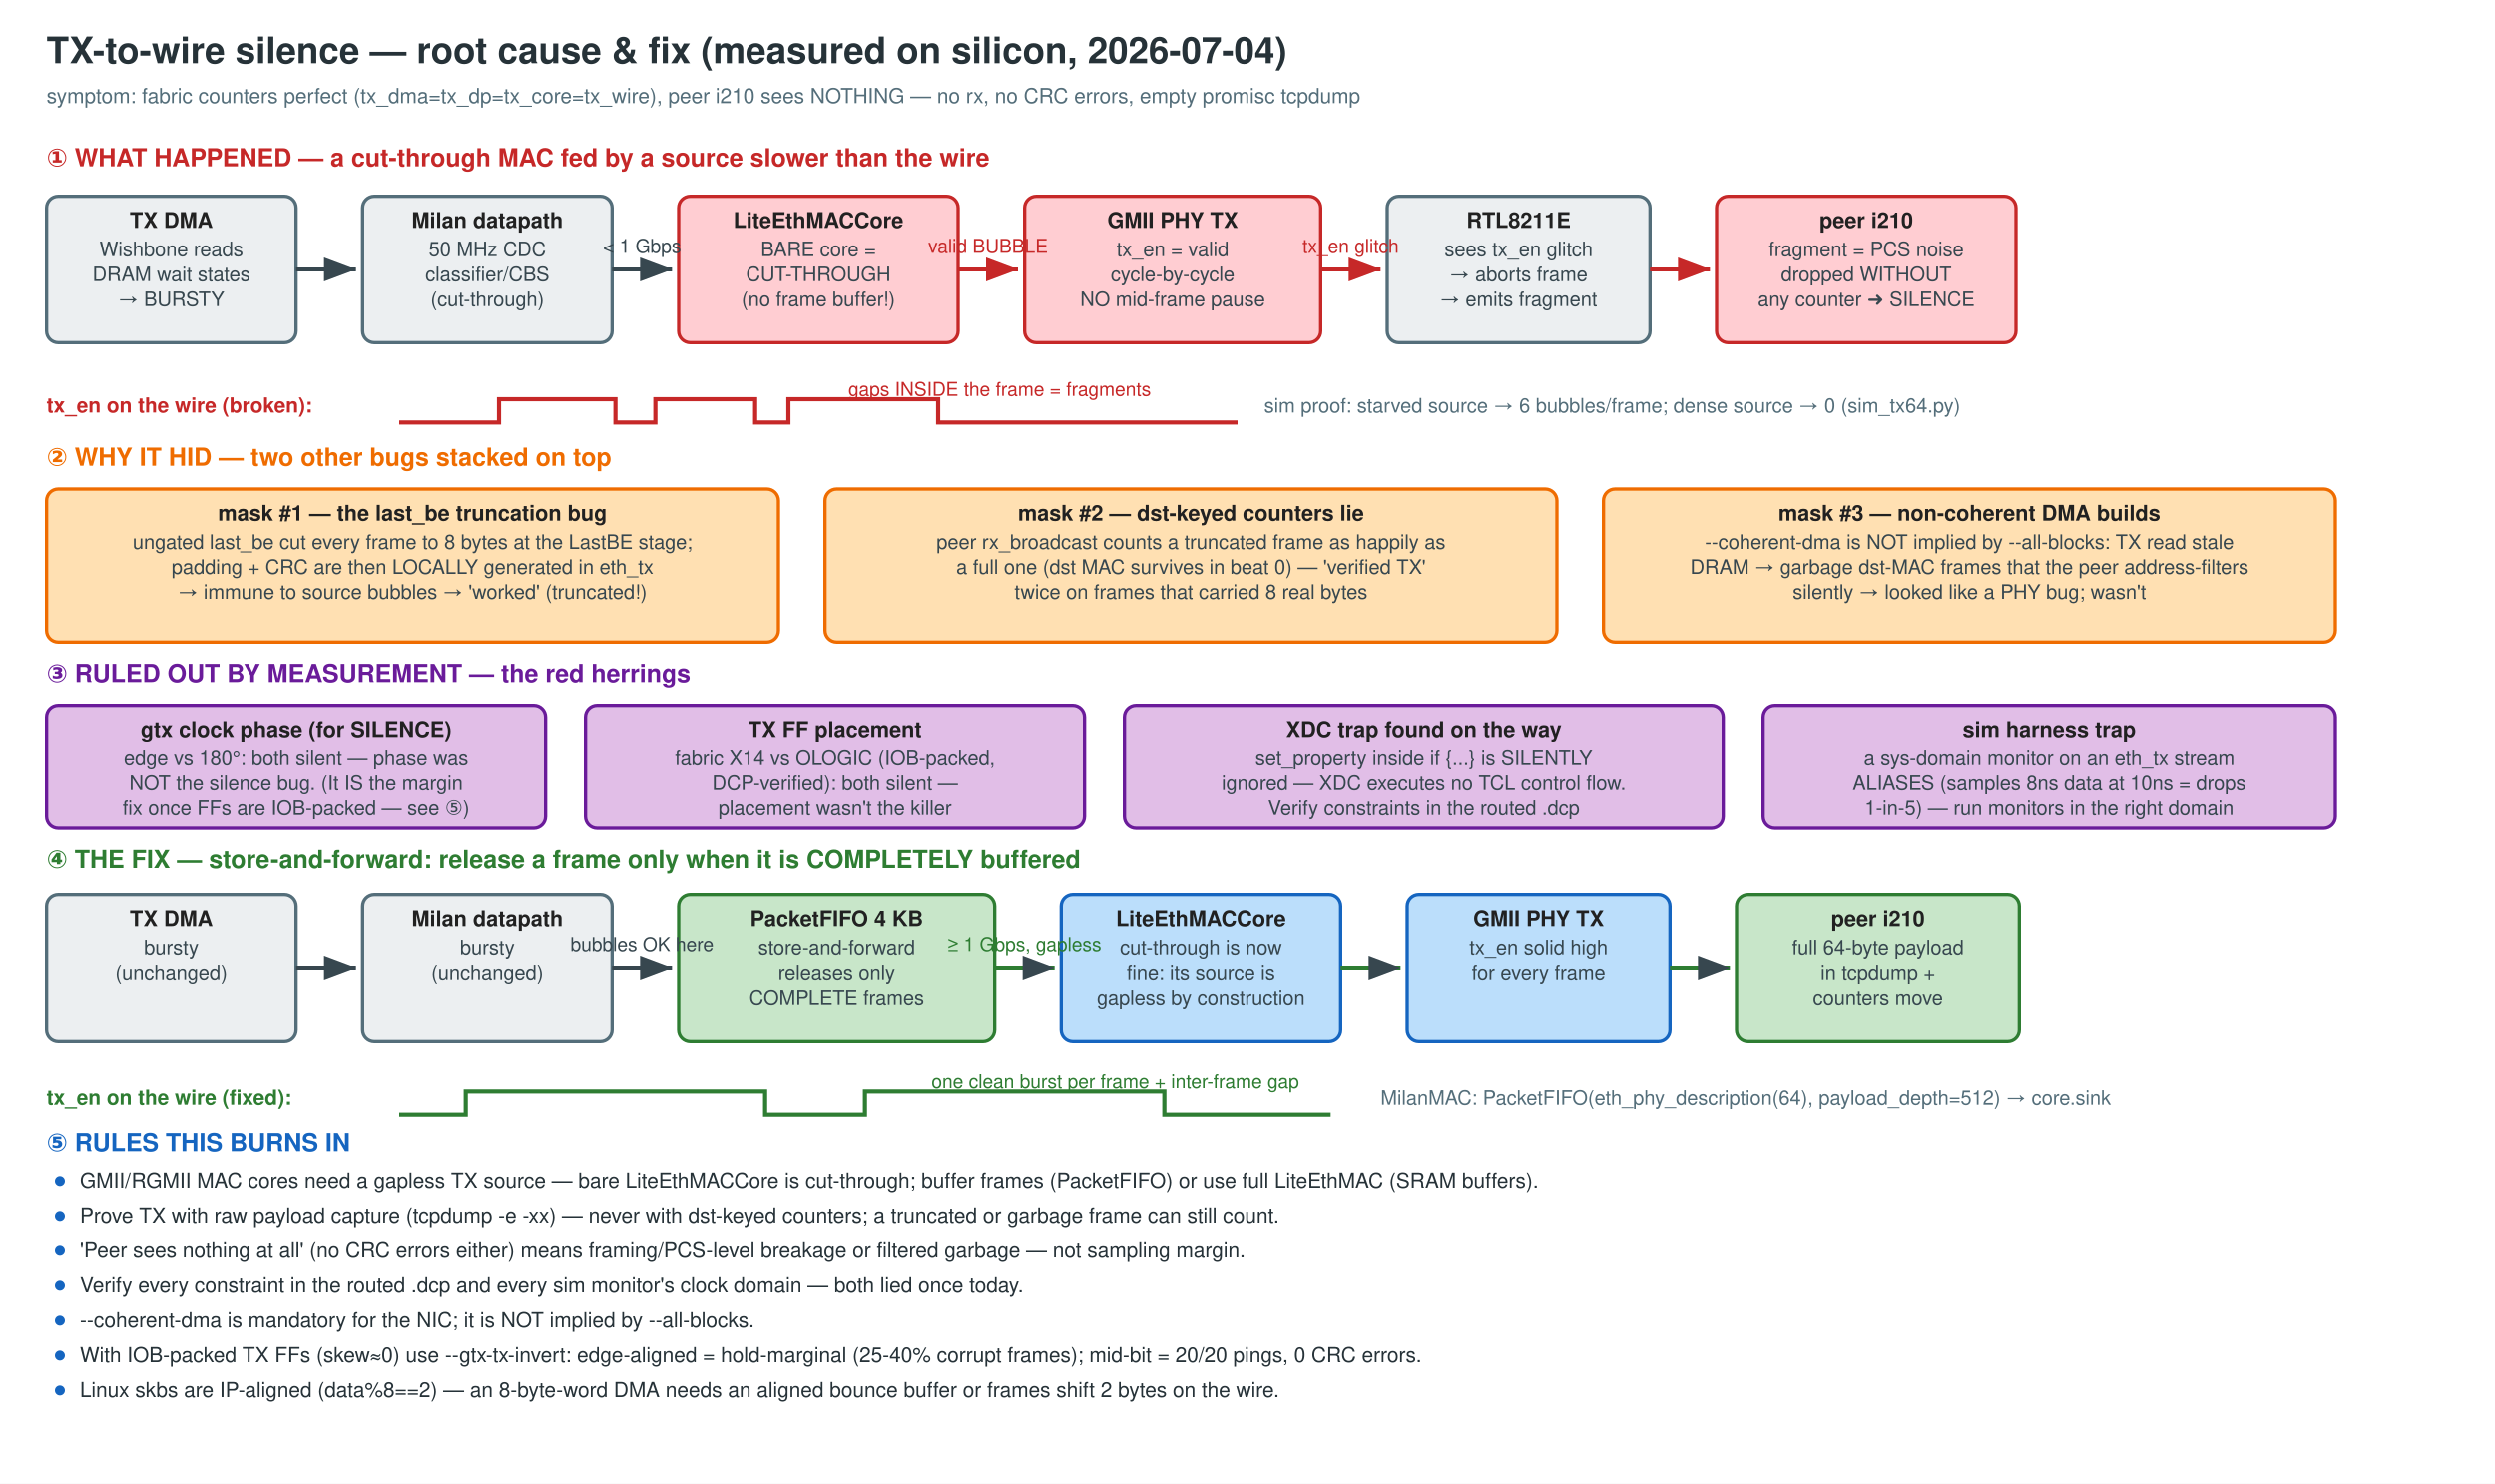
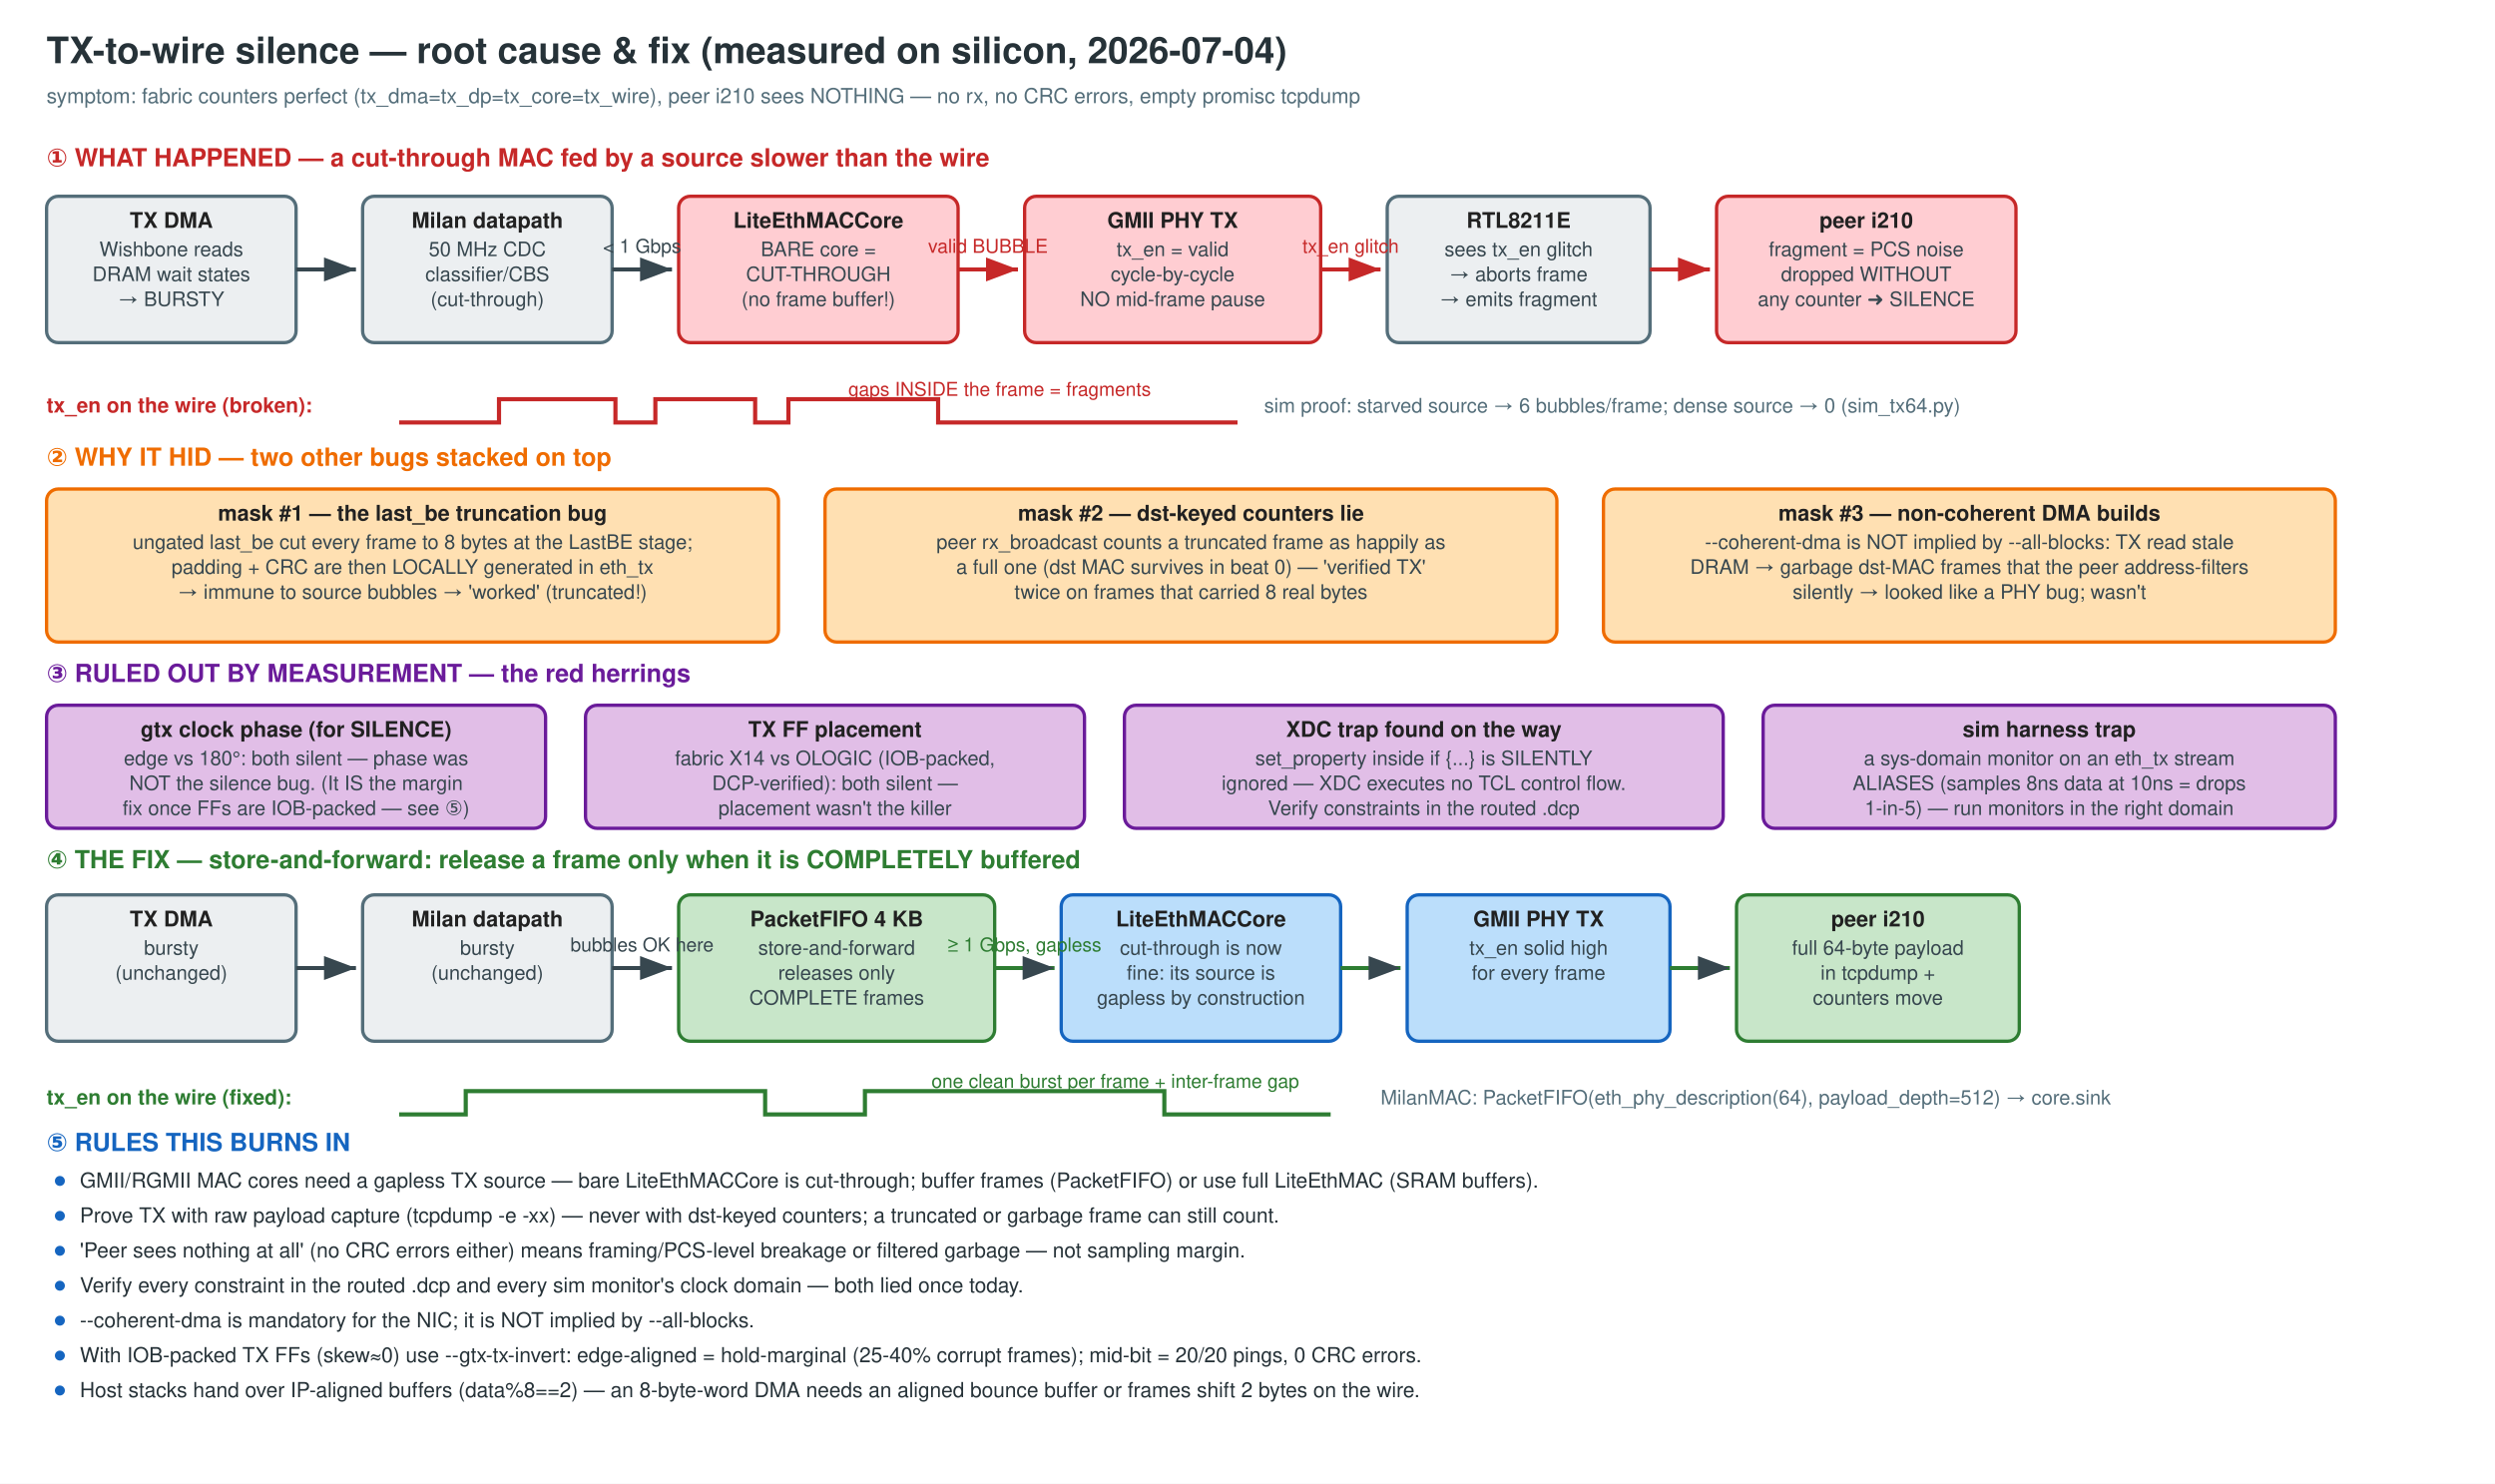
<svg xmlns="http://www.w3.org/2000/svg" width="1500" height="892" viewBox="0 0 1500 892" font-family="Helvetica,Arial,sans-serif">
  <rect width="1500" height="892" fill="#ffffff" />
  <defs>
    <marker id="a" markerWidth="10" markerHeight="10" refX="8" refY="3" orient="auto">
      <path d="M0,0 L8,3 L0,6 Z" fill="#37474F" />
    </marker>
    <marker id="r" markerWidth="10" markerHeight="10" refX="8" refY="3" orient="auto">
      <path d="M0,0 L8,3 L0,6 Z" fill="#C62828" />
    </marker>
  </defs>
  <text x="28" y="38" font-size="22" fill="#263238" font-weight="bold" text-anchor="start">TX-to-wire silence — root cause &amp; fix (measured on silicon, 2026-07-04)</text>
  <text x="28" y="62" font-size="12.5" fill="#546E7A" text-anchor="start">symptom: fabric counters perfect (tx_dma=tx_dp=tx_core=tx_wire), peer i210 sees NOTHING — no rx, no CRC errors, empty promisc tcpdump</text>
  <text x="28" y="100" font-size="15" fill="#C62828" font-weight="bold" text-anchor="start">① WHAT HAPPENED — a cut-through MAC fed by a source slower than the wire</text>
  <rect x="28" y="118" width="150" height="88" rx="7" fill="#ECEFF1" stroke="#546E7A" stroke-width="2" />
  <text x="103.0" y="137" font-size="13" font-weight="bold" fill="#212121" text-anchor="middle">TX DMA</text>
  <text x="103.0" y="154" font-size="12" fill="#37474F" text-anchor="middle">Wishbone reads</text>
  <text x="103.0" y="169" font-size="12" fill="#37474F" text-anchor="middle">DRAM wait states</text>
  <text x="103.0" y="184" font-size="12" fill="#37474F" text-anchor="middle">→ BURSTY</text>
  <rect x="218" y="118" width="150" height="88" rx="7" fill="#ECEFF1" stroke="#546E7A" stroke-width="2" />
  <text x="293.0" y="137" font-size="13" font-weight="bold" fill="#212121" text-anchor="middle">Milan datapath</text>
  <text x="293.0" y="154" font-size="12" fill="#37474F" text-anchor="middle">50 MHz CDC</text>
  <text x="293.0" y="169" font-size="12" fill="#37474F" text-anchor="middle">classifier/CBS</text>
  <text x="293.0" y="184" font-size="12" fill="#37474F" text-anchor="middle">(cut-through)</text>
  <rect x="408" y="118" width="168" height="88" rx="7" fill="#FFCDD2" stroke="#C62828" stroke-width="2" />
  <text x="492.0" y="137" font-size="13" font-weight="bold" fill="#212121" text-anchor="middle">LiteEthMACCore</text>
  <text x="492.0" y="154" font-size="12" fill="#37474F" text-anchor="middle">BARE core =</text>
  <text x="492.0" y="169" font-size="12" fill="#37474F" text-anchor="middle">CUT-THROUGH</text>
  <text x="492.0" y="184" font-size="12" fill="#37474F" text-anchor="middle">(no frame buffer!)</text>
  <rect x="616" y="118" width="178" height="88" rx="7" fill="#FFCDD2" stroke="#C62828" stroke-width="2" />
  <text x="705.0" y="137" font-size="13" font-weight="bold" fill="#212121" text-anchor="middle">GMII PHY TX</text>
  <text x="705.0" y="154" font-size="12" fill="#37474F" text-anchor="middle">tx_en = valid</text>
  <text x="705.0" y="169" font-size="12" fill="#37474F" text-anchor="middle">cycle-by-cycle</text>
  <text x="705.0" y="184" font-size="12" fill="#37474F" text-anchor="middle">NO mid-frame pause</text>
  <rect x="834" y="118" width="158" height="88" rx="7" fill="#ECEFF1" stroke="#546E7A" stroke-width="2" />
  <text x="913.0" y="137" font-size="13" font-weight="bold" fill="#212121" text-anchor="middle">RTL8211E</text>
  <text x="913.0" y="154" font-size="12" fill="#37474F" text-anchor="middle">sees tx_en glitch</text>
  <text x="913.0" y="169" font-size="12" fill="#37474F" text-anchor="middle">→ aborts frame</text>
  <text x="913.0" y="184" font-size="12" fill="#37474F" text-anchor="middle">→ emits fragment</text>
  <rect x="1032" y="118" width="180" height="88" rx="7" fill="#FFCDD2" stroke="#C62828" stroke-width="2" />
  <text x="1122.0" y="137" font-size="13" font-weight="bold" fill="#212121" text-anchor="middle">peer i210</text>
  <text x="1122.0" y="154" font-size="12" fill="#37474F" text-anchor="middle">fragment = PCS noise</text>
  <text x="1122.0" y="169" font-size="12" fill="#37474F" text-anchor="middle">dropped WITHOUT</text>
  <text x="1122.0" y="184" font-size="12" fill="#37474F" text-anchor="middle">any counter ➜ SILENCE</text>
  <path d="M178 162 L214 162" stroke="#37474F" stroke-width="2.4" fill="none" marker-end="url(#a)" />
  <path d="M368 162 L404 162" stroke="#37474F" stroke-width="2.4" fill="none" marker-end="url(#a)" />
  <text x="386.0" y="152" font-size="11.5" fill="#37474F" text-anchor="middle">&lt; 1 Gbps</text>
  <path d="M576 162 L612 162" stroke="#C62828" stroke-width="2.4" fill="none" marker-end="url(#r)" />
  <text x="594.0" y="152" font-size="11.5" fill="#C62828" text-anchor="middle">valid BUBBLE</text>
  <path d="M794 162 L830 162" stroke="#C62828" stroke-width="2.4" fill="none" marker-end="url(#r)" />
  <text x="812.0" y="152" font-size="11.5" fill="#C62828" text-anchor="middle">tx_en glitch</text>
  <path d="M992 162 L1028 162" stroke="#C62828" stroke-width="2.4" fill="none" marker-end="url(#r)" />
  <text x="28" y="248" font-size="12.5" fill="#C62828" font-weight="bold" text-anchor="start">tx_en on the wire (broken):</text>
  <path d="M240 254 h60 v-14 h70 v14 h24 v-14 h60 v14 h20 v-14 h90 v14 h180" stroke="#C62828" stroke-width="2.5" fill="none" />
  <text x="510" y="238" font-size="11.5" fill="#C62828" text-anchor="start">gaps INSIDE the frame = fragments</text>
  <text x="760" y="248" font-size="12" fill="#546E7A" text-anchor="start">sim proof: starved source → 6 bubbles/frame; dense source → 0  (sim_tx64.py)</text>
  <text x="28" y="280" font-size="15" fill="#EF6C00" font-weight="bold" text-anchor="start">② WHY IT HID — two other bugs stacked on top</text>
  <rect x="28" y="294" width="440" height="92" rx="7" fill="#FFE0B2" stroke="#EF6C00" stroke-width="2" />
  <text x="248.0" y="313" font-size="13" font-weight="bold" fill="#212121" text-anchor="middle">mask #1 — the last_be truncation bug</text>
  <text x="248.0" y="330" font-size="12" fill="#37474F" text-anchor="middle">ungated last_be cut every frame to 8 bytes at the LastBE stage;</text>
  <text x="248.0" y="345" font-size="12" fill="#37474F" text-anchor="middle">padding + CRC are then LOCALLY generated in eth_tx</text>
  <text x="248.0" y="360" font-size="12" fill="#37474F" text-anchor="middle">→ immune to source bubbles → 'worked' (truncated!)</text>
  <rect x="496" y="294" width="440" height="92" rx="7" fill="#FFE0B2" stroke="#EF6C00" stroke-width="2" />
  <text x="716.0" y="313" font-size="13" font-weight="bold" fill="#212121" text-anchor="middle">mask #2 — dst-keyed counters lie</text>
  <text x="716.0" y="330" font-size="12" fill="#37474F" text-anchor="middle">peer rx_broadcast counts a truncated frame as happily as</text>
  <text x="716.0" y="345" font-size="12" fill="#37474F" text-anchor="middle">a full one (dst MAC survives in beat 0) — 'verified TX'</text>
  <text x="716.0" y="360" font-size="12" fill="#37474F" text-anchor="middle">twice on frames that carried 8 real bytes</text>
  <rect x="964" y="294" width="440" height="92" rx="7" fill="#FFE0B2" stroke="#EF6C00" stroke-width="2" />
  <text x="1184.0" y="313" font-size="13" font-weight="bold" fill="#212121" text-anchor="middle">mask #3 — non-coherent DMA builds</text>
  <text x="1184.0" y="330" font-size="12" fill="#37474F" text-anchor="middle">--coherent-dma is NOT implied by --all-blocks: TX read stale</text>
  <text x="1184.0" y="345" font-size="12" fill="#37474F" text-anchor="middle">DRAM → garbage dst-MAC frames that the peer address-filters</text>
  <text x="1184.0" y="360" font-size="12" fill="#37474F" text-anchor="middle">silently → looked like a PHY bug; wasn't</text>
  <text x="28" y="410" font-size="15" fill="#6A1B9A" font-weight="bold" text-anchor="start">③ RULED OUT BY MEASUREMENT — the red herrings</text>
  <rect x="28" y="424" width="300" height="74" rx="7" fill="#E1BEE7" stroke="#6A1B9A" stroke-width="2" />
  <text x="178.0" y="443" font-size="13" font-weight="bold" fill="#212121" text-anchor="middle">gtx clock phase (for SILENCE)</text>
  <text x="178.0" y="460" font-size="12" fill="#37474F" text-anchor="middle">edge vs 180°: both silent — phase was</text>
  <text x="178.0" y="475" font-size="12" fill="#37474F" text-anchor="middle">NOT the silence bug. (It IS the margin</text>
  <text x="178.0" y="490" font-size="12" fill="#37474F" text-anchor="middle">fix once FFs are IOB-packed — see ⑤)</text>
  <rect x="352" y="424" width="300" height="74" rx="7" fill="#E1BEE7" stroke="#6A1B9A" stroke-width="2" />
  <text x="502.0" y="443" font-size="13" font-weight="bold" fill="#212121" text-anchor="middle">TX FF placement</text>
  <text x="502.0" y="460" font-size="12" fill="#37474F" text-anchor="middle">fabric X14 vs OLOGIC (IOB-packed,</text>
  <text x="502.0" y="475" font-size="12" fill="#37474F" text-anchor="middle">DCP-verified): both silent —</text>
  <text x="502.0" y="490" font-size="12" fill="#37474F" text-anchor="middle">placement wasn't the killer</text>
  <rect x="676" y="424" width="360" height="74" rx="7" fill="#E1BEE7" stroke="#6A1B9A" stroke-width="2" />
  <text x="856.0" y="443" font-size="13" font-weight="bold" fill="#212121" text-anchor="middle">XDC trap found on the way</text>
  <text x="856.0" y="460" font-size="12" fill="#37474F" text-anchor="middle">set_property inside if {...} is SILENTLY</text>
  <text x="856.0" y="475" font-size="12" fill="#37474F" text-anchor="middle">ignored — XDC executes no TCL control flow.</text>
  <text x="856.0" y="490" font-size="12" fill="#37474F" text-anchor="middle">Verify constraints in the routed .dcp</text>
  <rect x="1060" y="424" width="344" height="74" rx="7" fill="#E1BEE7" stroke="#6A1B9A" stroke-width="2" />
  <text x="1232.0" y="443" font-size="13" font-weight="bold" fill="#212121" text-anchor="middle">sim harness trap</text>
  <text x="1232.0" y="460" font-size="12" fill="#37474F" text-anchor="middle">a sys-domain monitor on an eth_tx stream</text>
  <text x="1232.0" y="475" font-size="12" fill="#37474F" text-anchor="middle">ALIASES (samples 8ns data at 10ns = drops</text>
  <text x="1232.0" y="490" font-size="12" fill="#37474F" text-anchor="middle">1-in-5) — run monitors in the right domain</text>
  <text x="28" y="522" font-size="15" fill="#2E7D32" font-weight="bold" text-anchor="start">④ THE FIX — store-and-forward: release a frame only when it is COMPLETELY buffered</text>
  <rect x="28" y="538" width="150" height="88" rx="7" fill="#ECEFF1" stroke="#546E7A" stroke-width="2" />
  <text x="103.0" y="557" font-size="13" font-weight="bold" fill="#212121" text-anchor="middle">TX DMA</text>
  <text x="103.0" y="574" font-size="12" fill="#37474F" text-anchor="middle">bursty</text>
  <text x="103.0" y="589" font-size="12" fill="#37474F" text-anchor="middle">(unchanged)</text>
  <rect x="218" y="538" width="150" height="88" rx="7" fill="#ECEFF1" stroke="#546E7A" stroke-width="2" />
  <text x="293.0" y="557" font-size="13" font-weight="bold" fill="#212121" text-anchor="middle">Milan datapath</text>
  <text x="293.0" y="574" font-size="12" fill="#37474F" text-anchor="middle">bursty</text>
  <text x="293.0" y="589" font-size="12" fill="#37474F" text-anchor="middle">(unchanged)</text>
  <rect x="408" y="538" width="190" height="88" rx="7" fill="#C8E6C9" stroke="#2E7D32" stroke-width="2" />
  <text x="503.0" y="557" font-size="13" font-weight="bold" fill="#212121" text-anchor="middle">PacketFIFO 4 KB</text>
  <text x="503.0" y="574" font-size="12" fill="#37474F" text-anchor="middle">store-and-forward</text>
  <text x="503.0" y="589" font-size="12" fill="#37474F" text-anchor="middle">releases only</text>
  <text x="503.0" y="604" font-size="12" fill="#37474F" text-anchor="middle">COMPLETE frames</text>
  <rect x="638" y="538" width="168" height="88" rx="7" fill="#BBDEFB" stroke="#1565C0" stroke-width="2" />
  <text x="722.0" y="557" font-size="13" font-weight="bold" fill="#212121" text-anchor="middle">LiteEthMACCore</text>
  <text x="722.0" y="574" font-size="12" fill="#37474F" text-anchor="middle">cut-through is now</text>
  <text x="722.0" y="589" font-size="12" fill="#37474F" text-anchor="middle">fine: its source is</text>
  <text x="722.0" y="604" font-size="12" fill="#37474F" text-anchor="middle">gapless by construction</text>
  <rect x="846" y="538" width="158" height="88" rx="7" fill="#BBDEFB" stroke="#1565C0" stroke-width="2" />
  <text x="925.0" y="557" font-size="13" font-weight="bold" fill="#212121" text-anchor="middle">GMII PHY TX</text>
  <text x="925.0" y="574" font-size="12" fill="#37474F" text-anchor="middle">tx_en solid high</text>
  <text x="925.0" y="589" font-size="12" fill="#37474F" text-anchor="middle">for every frame</text>
  <rect x="1044" y="538" width="170" height="88" rx="7" fill="#C8E6C9" stroke="#2E7D32" stroke-width="2" />
  <text x="1129.0" y="557" font-size="13" font-weight="bold" fill="#212121" text-anchor="middle">peer i210</text>
  <text x="1129.0" y="574" font-size="12" fill="#37474F" text-anchor="middle">full 64-byte payload</text>
  <text x="1129.0" y="589" font-size="12" fill="#37474F" text-anchor="middle">in tcpdump +</text>
  <text x="1129.0" y="604" font-size="12" fill="#37474F" text-anchor="middle">counters move</text>
  <path d="M178 582 L214 582" stroke="#37474F" stroke-width="2.4" fill="none" marker-end="url(#a)" />
  <path d="M368 582 L404 582" stroke="#37474F" stroke-width="2.4" fill="none" marker-end="url(#a)" />
  <text x="386.0" y="572" font-size="11.5" fill="#37474F" text-anchor="middle">bubbles OK here</text>
  <path d="M598 582 L634 582" stroke="#2E7D32" stroke-width="2.4" fill="none" marker-end="url(#a)" />
  <text x="616.0" y="572" font-size="11.5" fill="#2E7D32" text-anchor="middle">≥ 1 Gbps, gapless</text>
  <path d="M806 582 L842 582" stroke="#2E7D32" stroke-width="2.4" fill="none" marker-end="url(#a)" />
  <path d="M1004 582 L1040 582" stroke="#2E7D32" stroke-width="2.4" fill="none" marker-end="url(#a)" />
  <text x="28" y="664" font-size="12.5" fill="#2E7D32" font-weight="bold" text-anchor="start">tx_en on the wire (fixed):</text>
  <path d="M240 670 h40 v-14 h180 v14 h60 v-14 h180 v14 h100" stroke="#2E7D32" stroke-width="2.5" fill="none" />
  <text x="560" y="654" font-size="11.5" fill="#2E7D32" text-anchor="start">one clean burst per frame + inter-frame gap</text>
  <text x="830" y="664" font-size="12" fill="#546E7A" text-anchor="start">MilanMAC: PacketFIFO(eth_phy_description(64), payload_depth=512) → core.sink</text>
  <text x="28" y="692" font-size="15" fill="#1565C0" font-weight="bold" text-anchor="start">⑤ RULES THIS BURNS IN</text>
  <circle cx="36" cy="710" r="3" fill="#1565C0" />
  <text x="48" y="714" font-size="12.5" fill="#263238" text-anchor="start">GMII/RGMII MAC cores need a gapless TX source — bare LiteEthMACCore is cut-through; buffer frames (PacketFIFO) or use full LiteEthMAC (SRAM buffers).</text>
  <circle cx="36" cy="731" r="3" fill="#1565C0" />
  <text x="48" y="735" font-size="12.5" fill="#263238" text-anchor="start">Prove TX with raw payload capture (tcpdump -e -xx) — never with dst-keyed counters; a truncated or garbage frame can still count.</text>
  <circle cx="36" cy="752" r="3" fill="#1565C0" />
  <text x="48" y="756" font-size="12.5" fill="#263238" text-anchor="start">'Peer sees nothing at all' (no CRC errors either) means framing/PCS-level breakage or filtered garbage — not sampling margin.</text>
  <circle cx="36" cy="773" r="3" fill="#1565C0" />
  <text x="48" y="777" font-size="12.5" fill="#263238" text-anchor="start">Verify every constraint in the routed .dcp and every sim monitor's clock domain — both lied once today.</text>
  <circle cx="36" cy="794" r="3" fill="#1565C0" />
  <text x="48" y="798" font-size="12.5" fill="#263238" text-anchor="start">--coherent-dma is mandatory for the NIC; it is NOT implied by --all-blocks.</text>
  <circle cx="36" cy="815" r="3" fill="#1565C0" />
  <text x="48" y="819" font-size="12.5" fill="#263238" text-anchor="start">With IOB-packed TX FFs (skew≈0) use --gtx-tx-invert: edge-aligned = hold-marginal (25-40% corrupt frames); mid-bit = 20/20 pings, 0 CRC errors.</text>
  <circle cx="36" cy="836" r="3" fill="#1565C0" />
-   <text x="48" y="840" font-size="12.5" fill="#263238" text-anchor="start">Linux skbs are IP-aligned (data%8==2) — an 8-byte-word DMA needs an aligned bounce buffer or frames shift 2 bytes on the wire.</text>
+   <text x="48" y="840" font-size="12.5" fill="#263238" text-anchor="start">Host stacks hand over IP-aligned buffers (data%8==2) — an 8-byte-word DMA needs an aligned bounce buffer or frames shift 2 bytes on the wire.</text>
</svg>
